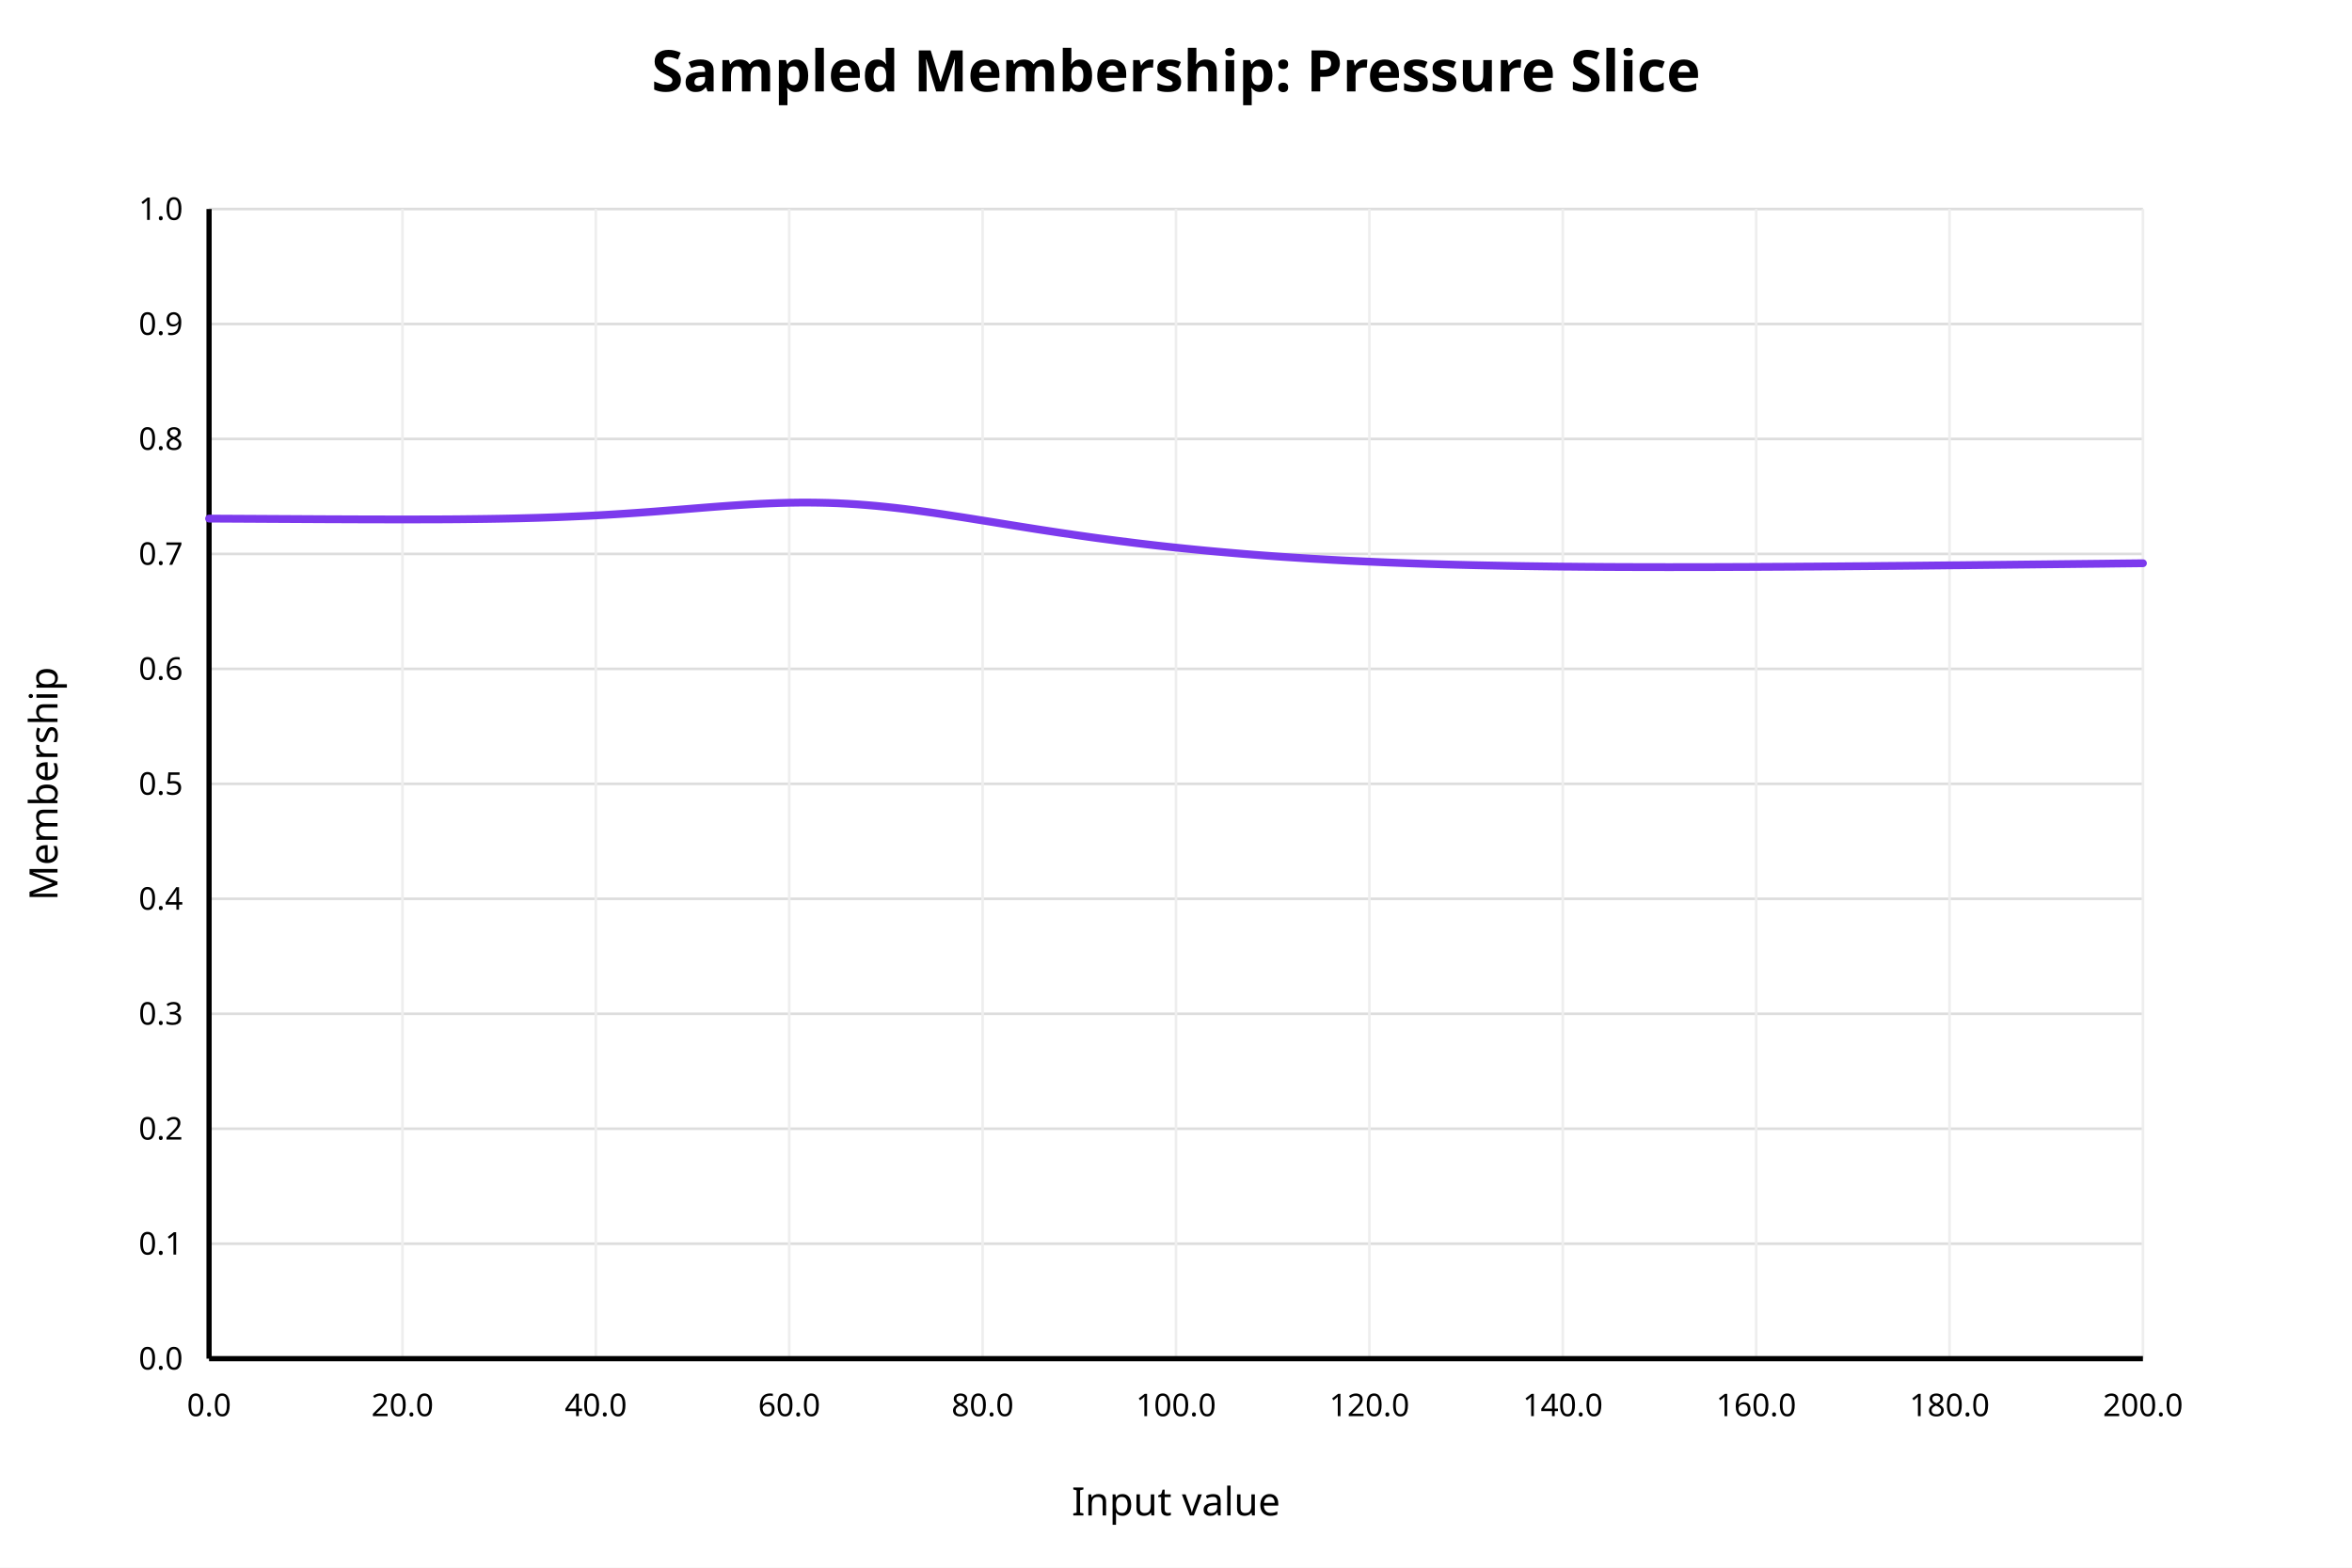
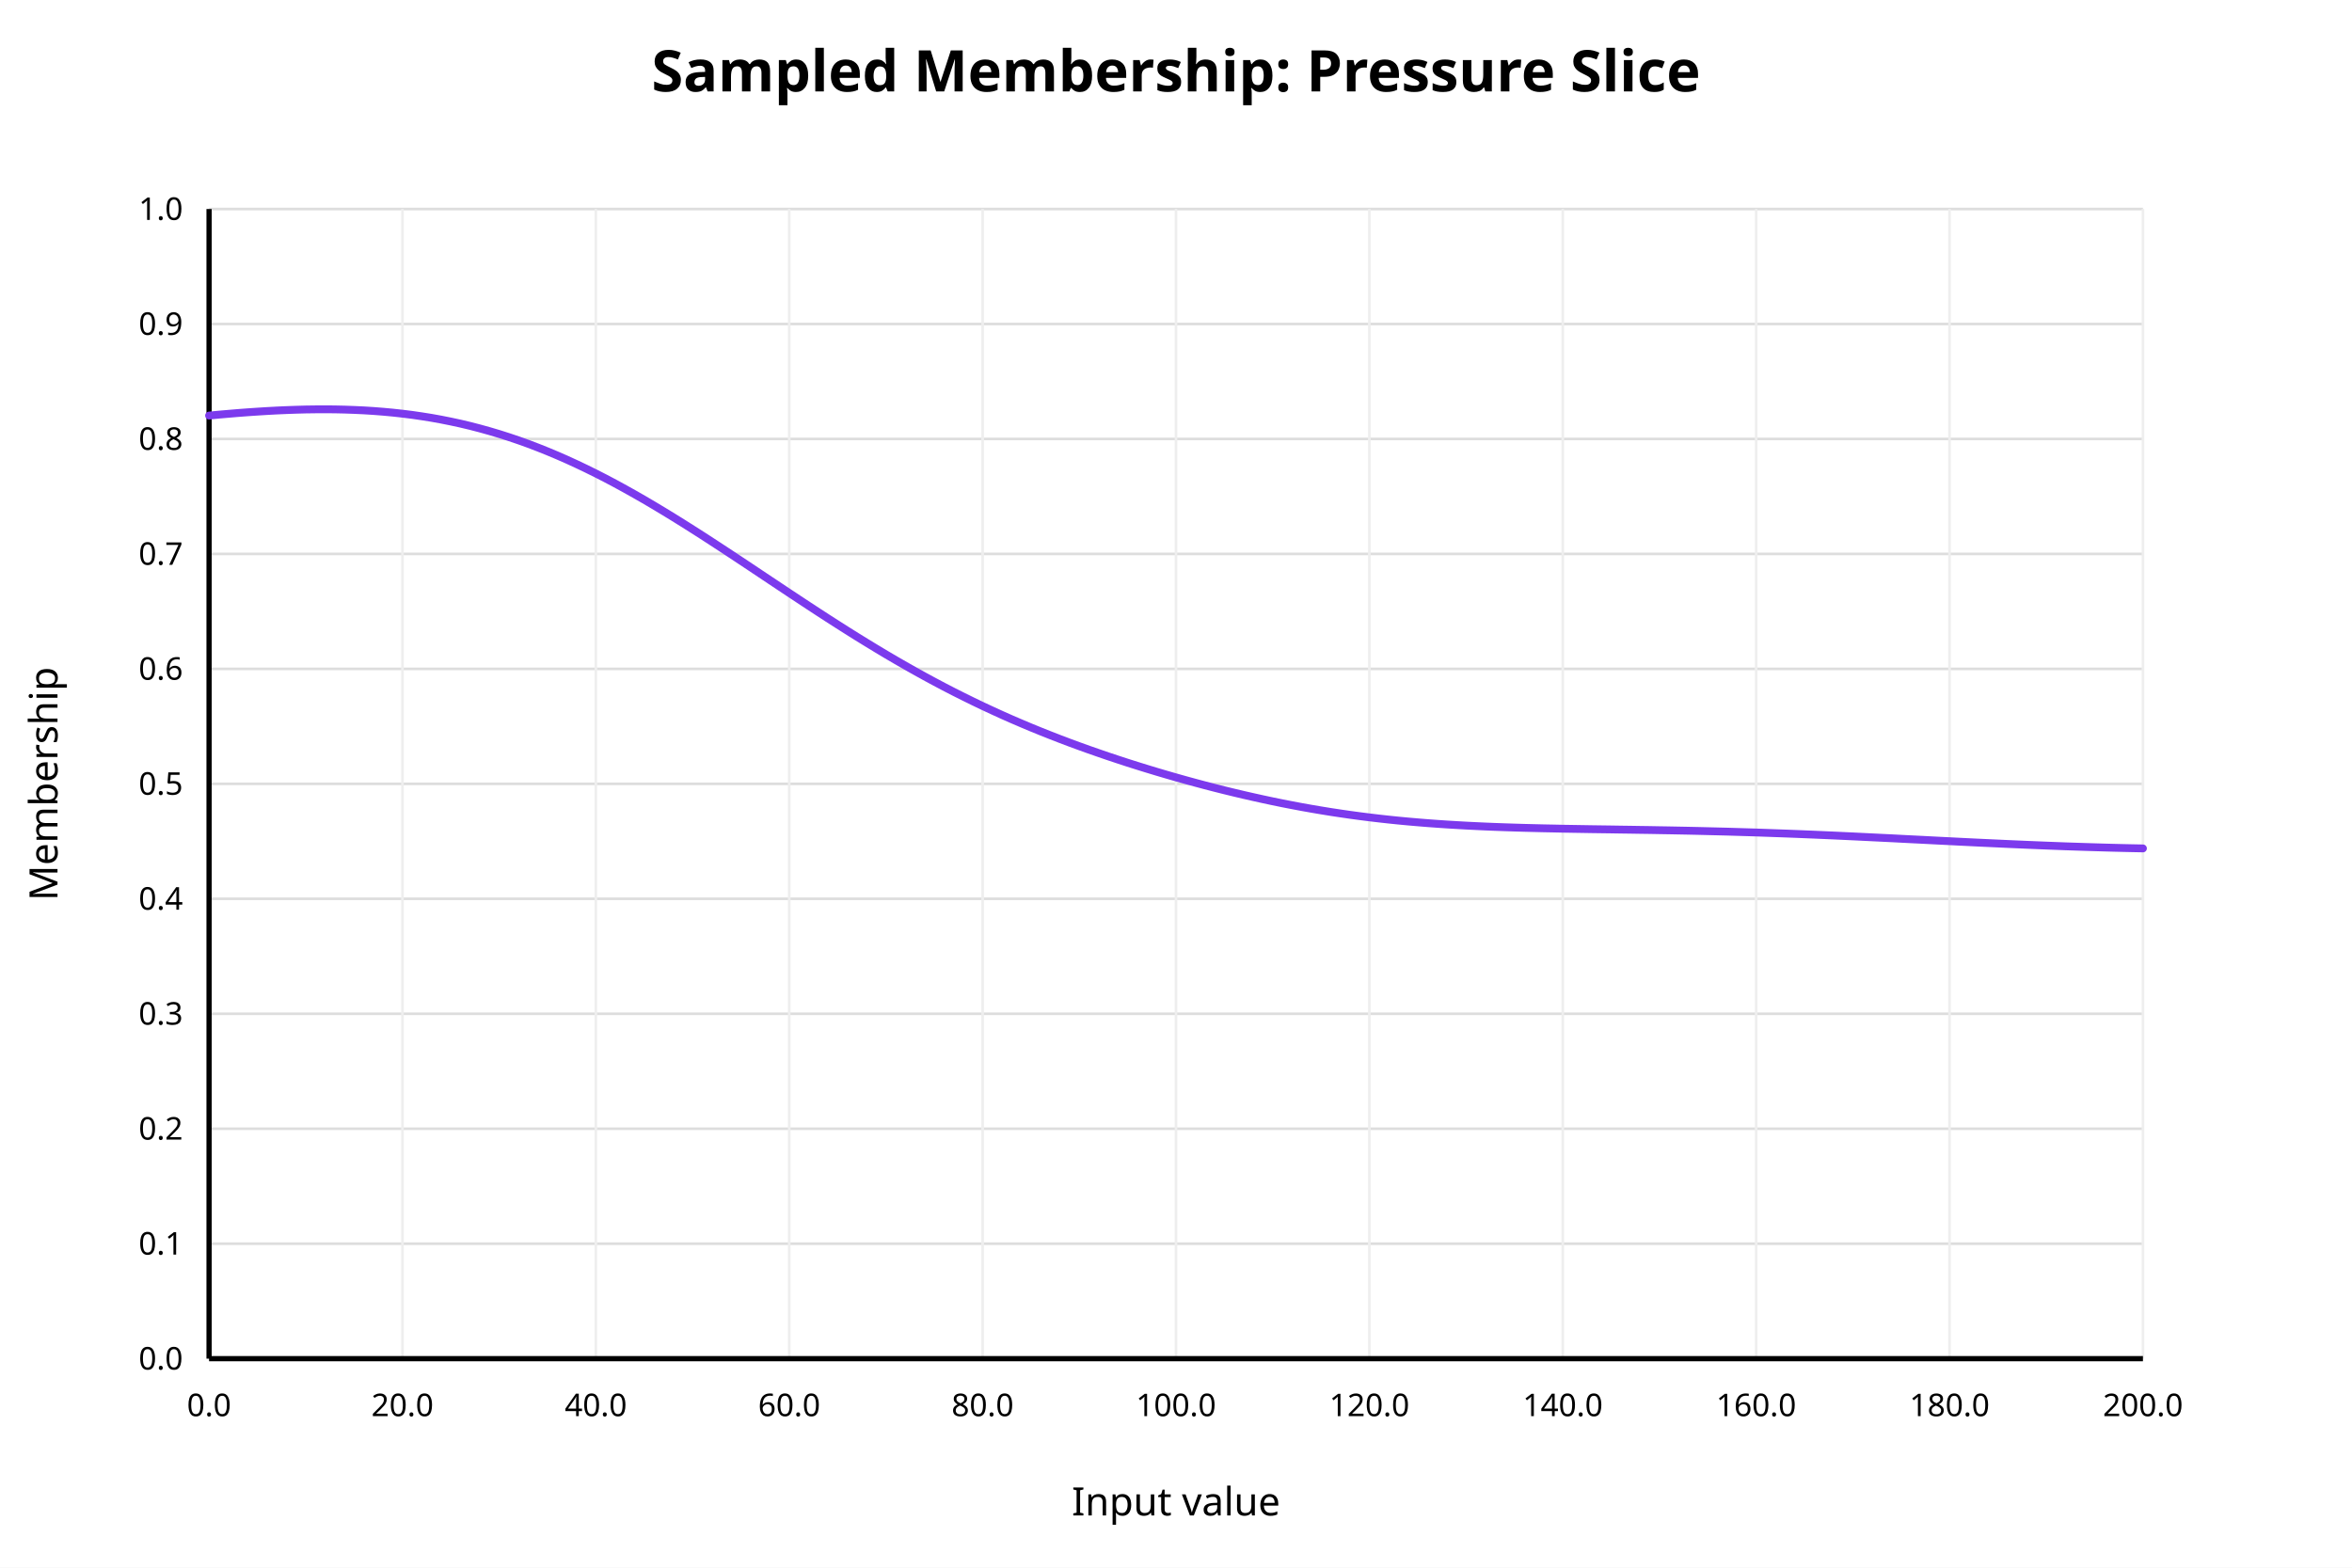
<svg xmlns="http://www.w3.org/2000/svg" width="900" height="600" viewBox="0 0 900 600">
  <rect x="0" y="0" width="900" height="600" fill="white" />
  <text x="450" y="35" text-anchor="middle" font-family="sans-serif" font-size="22" font-weight="bold" fill="black">Sampled Membership: Pressure Slice</text>
  <line x1="80" y1="520.00" x2="820" y2="520.00" stroke="#dddddd" stroke-width="1" />
  <text x="70" y="520.00" text-anchor="end" dominant-baseline="middle" font-family="sans-serif" font-size="12" fill="black">0.0</text>
  <line x1="80" y1="476.00" x2="820" y2="476.00" stroke="#dddddd" stroke-width="1" />
  <text x="70" y="476.00" text-anchor="end" dominant-baseline="middle" font-family="sans-serif" font-size="12" fill="black">0.1</text>
  <line x1="80" y1="432.00" x2="820" y2="432.00" stroke="#dddddd" stroke-width="1" />
  <text x="70" y="432.00" text-anchor="end" dominant-baseline="middle" font-family="sans-serif" font-size="12" fill="black">0.2</text>
  <line x1="80" y1="388.00" x2="820" y2="388.00" stroke="#dddddd" stroke-width="1" />
  <text x="70" y="388.00" text-anchor="end" dominant-baseline="middle" font-family="sans-serif" font-size="12" fill="black">0.3</text>
  <line x1="80" y1="344.00" x2="820" y2="344.00" stroke="#dddddd" stroke-width="1" />
  <text x="70" y="344.00" text-anchor="end" dominant-baseline="middle" font-family="sans-serif" font-size="12" fill="black">0.4</text>
  <line x1="80" y1="300.00" x2="820" y2="300.00" stroke="#dddddd" stroke-width="1" />
  <text x="70" y="300.00" text-anchor="end" dominant-baseline="middle" font-family="sans-serif" font-size="12" fill="black">0.5</text>
  <line x1="80" y1="256.00" x2="820" y2="256.00" stroke="#dddddd" stroke-width="1" />
  <text x="70" y="256.00" text-anchor="end" dominant-baseline="middle" font-family="sans-serif" font-size="12" fill="black">0.6</text>
  <line x1="80" y1="212.00" x2="820" y2="212.00" stroke="#dddddd" stroke-width="1" />
  <text x="70" y="212.00" text-anchor="end" dominant-baseline="middle" font-family="sans-serif" font-size="12" fill="black">0.7</text>
  <line x1="80" y1="168.00" x2="820" y2="168.00" stroke="#dddddd" stroke-width="1" />
  <text x="70" y="168.00" text-anchor="end" dominant-baseline="middle" font-family="sans-serif" font-size="12" fill="black">0.8</text>
  <line x1="80" y1="124.00" x2="820" y2="124.00" stroke="#dddddd" stroke-width="1" />
  <text x="70" y="124.00" text-anchor="end" dominant-baseline="middle" font-family="sans-serif" font-size="12" fill="black">0.9</text>
  <line x1="80" y1="80.00" x2="820" y2="80.00" stroke="#dddddd" stroke-width="1" />
  <text x="70" y="80.00" text-anchor="end" dominant-baseline="middle" font-family="sans-serif" font-size="12" fill="black">1.0</text>
  <line x1="80.00" y1="80" x2="80.00" y2="520" stroke="#eeeeee" stroke-width="1" />
  <text x="80.00" y="542" text-anchor="middle" font-family="sans-serif" font-size="12" fill="black">0.0</text>
  <line x1="154.00" y1="80" x2="154.00" y2="520" stroke="#eeeeee" stroke-width="1" />
  <text x="154.00" y="542" text-anchor="middle" font-family="sans-serif" font-size="12" fill="black">20.0</text>
  <line x1="228.00" y1="80" x2="228.00" y2="520" stroke="#eeeeee" stroke-width="1" />
  <text x="228.00" y="542" text-anchor="middle" font-family="sans-serif" font-size="12" fill="black">40.0</text>
  <line x1="302.00" y1="80" x2="302.00" y2="520" stroke="#eeeeee" stroke-width="1" />
  <text x="302.00" y="542" text-anchor="middle" font-family="sans-serif" font-size="12" fill="black">60.0</text>
  <line x1="376.00" y1="80" x2="376.00" y2="520" stroke="#eeeeee" stroke-width="1" />
  <text x="376.00" y="542" text-anchor="middle" font-family="sans-serif" font-size="12" fill="black">80.0</text>
  <line x1="450.00" y1="80" x2="450.00" y2="520" stroke="#eeeeee" stroke-width="1" />
  <text x="450.00" y="542" text-anchor="middle" font-family="sans-serif" font-size="12" fill="black">100.0</text>
  <line x1="524.00" y1="80" x2="524.00" y2="520" stroke="#eeeeee" stroke-width="1" />
  <text x="524.00" y="542" text-anchor="middle" font-family="sans-serif" font-size="12" fill="black">120.0</text>
  <line x1="598.00" y1="80" x2="598.00" y2="520" stroke="#eeeeee" stroke-width="1" />
  <text x="598.00" y="542" text-anchor="middle" font-family="sans-serif" font-size="12" fill="black">140.0</text>
  <line x1="672.00" y1="80" x2="672.00" y2="520" stroke="#eeeeee" stroke-width="1" />
  <text x="672.00" y="542" text-anchor="middle" font-family="sans-serif" font-size="12" fill="black">160.0</text>
  <line x1="746.00" y1="80" x2="746.00" y2="520" stroke="#eeeeee" stroke-width="1" />
  <text x="746.00" y="542" text-anchor="middle" font-family="sans-serif" font-size="12" fill="black">180.0</text>
  <line x1="820.00" y1="80" x2="820.00" y2="520" stroke="#eeeeee" stroke-width="1" />
  <text x="820.00" y="542" text-anchor="middle" font-family="sans-serif" font-size="12" fill="black">200.0</text>
  <line x1="80" y1="520" x2="820" y2="520" stroke="black" stroke-width="2" />
  <line x1="80" y1="80" x2="80" y2="520" stroke="black" stroke-width="2" />
  <text x="450" y="580" text-anchor="middle" font-family="sans-serif" font-size="15" fill="black">Input value</text>
  <text x="22" y="300" text-anchor="middle" font-family="sans-serif" font-size="15" fill="black" transform="rotate(-90 22 300)">Membership</text>
-   <polyline fill="none" stroke="#7c3aed" stroke-width="3" stroke-linejoin="round" stroke-linecap="round" points="80.00,198.48 83.70,198.50 87.40,198.52 91.10,198.54 94.80,198.56 98.50,198.58 102.20,198.60 105.90,198.62 109.60,198.64 113.30,198.66 117.00,198.68 120.70,198.70 124.40,198.72 128.10,198.73 131.80,198.75 135.50,198.76 139.20,198.78 142.90,198.79 146.60,198.79 150.30,198.80 154.00,198.80 157.70,198.80 161.40,198.79 165.10,198.78 168.80,198.77 172.50,198.75 176.20,198.72 179.90,198.68 183.60,198.64 187.30,198.59 191.00,198.53 194.70,198.46 198.40,198.38 202.10,198.28 205.80,198.18 209.50,198.06 213.20,197.93 216.90,197.78 220.60,197.62 224.30,197.45 228.00,197.26 231.70,197.05 235.40,196.83 239.10,196.59 242.80,196.34 246.50,196.08 250.20,195.81 253.90,195.52 257.60,195.23 261.30,194.94 265.00,194.64 268.70,194.34 272.40,194.05 276.10,193.77 279.80,193.50 283.50,193.25 287.20,193.02 290.90,192.82 294.60,192.65 298.30,192.51 302.00,192.41 305.70,192.36 309.40,192.35 313.10,192.39 316.80,192.47 320.50,192.60 324.20,192.79 327.90,193.02 331.60,193.30 335.30,193.62 339.00,193.99 342.70,194.39 346.40,194.83 350.10,195.31 353.80,195.81 357.50,196.33 361.20,196.88 364.90,197.45 368.60,198.02 372.30,198.61 376.00,199.21 379.70,199.80 383.40,200.40 387.10,201.00 390.80,201.59 394.50,202.18 398.20,202.76 401.90,203.33 405.60,203.89 409.30,204.43 413.00,204.97 416.70,205.50 420.40,206.01 424.10,206.50 427.80,206.99 431.50,207.45 435.20,207.91 438.90,208.35 442.60,208.78 446.30,209.19 450.00,209.59 453.70,209.97 457.40,210.34 461.10,210.70 464.80,211.04 468.50,211.37 472.20,211.69 475.90,212.00 479.60,212.29 483.30,212.58 487.00,212.85 490.70,213.11 494.40,213.35 498.10,213.59 501.80,213.82 505.50,214.03 509.20,214.24 512.90,214.44 516.60,214.63 520.30,214.80 524.00,214.97 527.70,215.13 531.40,215.29 535.10,215.43 538.80,215.57 542.50,215.70 546.20,215.82 549.90,215.93 553.60,216.04 557.30,216.14 561.00,216.23 564.70,216.32 568.40,216.40 572.10,216.47 575.80,216.54 579.50,216.61 583.20,216.67 586.90,216.72 590.60,216.77 594.30,216.82 598.00,216.86 601.70,216.89 605.40,216.93 609.10,216.95 612.80,216.98 616.50,217.00 620.20,217.02 623.90,217.03 627.60,217.04 631.30,217.05 635.00,217.05 638.70,217.06 642.40,217.05 646.10,217.05 649.80,217.05 653.50,217.04 657.20,217.03 660.90,217.02 664.60,217.00 668.30,216.99 672.00,216.97 675.70,216.95 679.40,216.93 683.10,216.91 686.80,216.89 690.50,216.86 694.20,216.84 697.90,216.81 701.60,216.78 705.30,216.75 709.00,216.72 712.70,216.69 716.40,216.66 720.10,216.62 723.80,216.59 727.50,216.56 731.20,216.52 734.90,216.49 738.60,216.45 742.30,216.41 746.00,216.37 749.70,216.34 753.40,216.30 757.10,216.26 760.80,216.22 764.50,216.18 768.20,216.14 771.90,216.10 775.60,216.06 779.30,216.02 783.00,215.98 786.70,215.94 790.40,215.90 794.10,215.86 797.80,215.82 801.50,215.78 805.20,215.74 808.90,215.69 812.60,215.65 816.30,215.61 820.00,215.57" />
+   <polyline fill="none" stroke="#7c3aed" stroke-width="3" stroke-linejoin="round" stroke-linecap="round" points="80.00,159.05 83.70,158.70 87.40,158.38 91.10,158.07 94.80,157.79 98.50,157.54 102.20,157.31 105.90,157.11 109.60,156.95 113.30,156.82 117.00,156.72 120.70,156.67 124.40,156.65 128.10,156.68 131.80,156.76 135.50,156.89 139.20,157.06 142.90,157.29 146.60,157.58 150.30,157.92 154.00,158.33 157.70,158.79 161.40,159.33 165.10,159.92 168.80,160.59 172.50,161.33 176.20,162.13 179.90,163.01 183.60,163.97 187.30,165.00 191.00,166.10 194.70,167.28 198.40,168.53 202.10,169.86 205.80,171.27 209.50,172.75 213.20,174.30 216.90,175.92 220.60,177.62 224.30,179.38 228.00,181.21 231.70,183.10 235.40,185.06 239.10,187.08 242.80,189.15 246.50,191.27 250.20,193.45 253.90,195.67 257.60,197.93 261.30,200.23 265.00,202.57 268.70,204.93 272.40,207.33 276.10,209.75 279.80,212.18 283.50,214.63 287.20,217.09 290.90,219.56 294.60,222.03 298.30,224.49 302.00,226.95 305.70,229.40 309.40,231.84 313.10,234.26 316.80,236.66 320.50,239.03 324.20,241.38 327.90,243.70 331.60,245.98 335.30,248.23 339.00,250.45 342.70,252.62 346.40,254.75 350.10,256.84 353.80,258.89 357.50,260.89 361.20,262.85 364.90,264.76 368.60,266.62 372.30,268.44 376.00,270.22 379.70,271.94 383.40,273.63 387.10,275.27 390.80,276.86 394.50,278.42 398.20,279.93 401.90,281.40 405.60,282.84 409.30,284.24 413.00,285.60 416.70,286.93 420.40,288.22 424.10,289.49 427.80,290.72 431.50,291.93 435.20,293.10 438.90,294.25 442.60,295.37 446.30,296.46 450.00,297.53 453.70,298.57 457.40,299.58 461.10,300.57 464.80,301.53 468.50,302.46 472.20,303.36 475.90,304.24 479.60,305.08 483.30,305.90 487.00,306.69 490.70,307.45 494.40,308.17 498.10,308.87 501.80,309.53 505.50,310.16 509.20,310.76 512.90,311.32 516.60,311.86 520.30,312.36 524.00,312.83 527.70,313.27 531.40,313.68 535.10,314.06 538.80,314.41 542.50,314.73 546.20,315.03 549.90,315.30 553.60,315.55 557.30,315.77 561.00,315.98 564.70,316.16 568.40,316.33 572.10,316.48 575.80,316.61 579.50,316.73 583.20,316.84 586.90,316.93 590.60,317.02 594.30,317.09 598.00,317.17 601.70,317.23 605.40,317.29 609.10,317.35 612.80,317.40 616.50,317.45 620.20,317.51 623.90,317.56 627.60,317.62 631.30,317.67 635.00,317.74 638.70,317.80 642.40,317.87 646.10,317.94 649.80,318.02 653.50,318.11 657.20,318.20 660.90,318.29 664.60,318.40 668.30,318.51 672.00,318.62 675.70,318.75 679.40,318.88 683.10,319.01 686.80,319.15 690.50,319.30 694.20,319.45 697.90,319.61 701.60,319.77 705.30,319.94 709.00,320.11 712.70,320.29 716.40,320.47 720.10,320.65 723.80,320.83 727.50,321.02 731.20,321.21 734.90,321.39 738.60,321.58 742.30,321.77 746.00,321.95 749.70,322.14 753.40,322.32 757.10,322.50 760.80,322.67 764.50,322.84 768.20,323.01 771.90,323.17 775.60,323.33 779.30,323.48 783.00,323.63 786.70,323.77 790.40,323.91 794.10,324.03 797.80,324.15 801.50,324.26 805.20,324.37 808.90,324.47 812.60,324.56 816.30,324.64 820.00,324.71" />
</svg>
